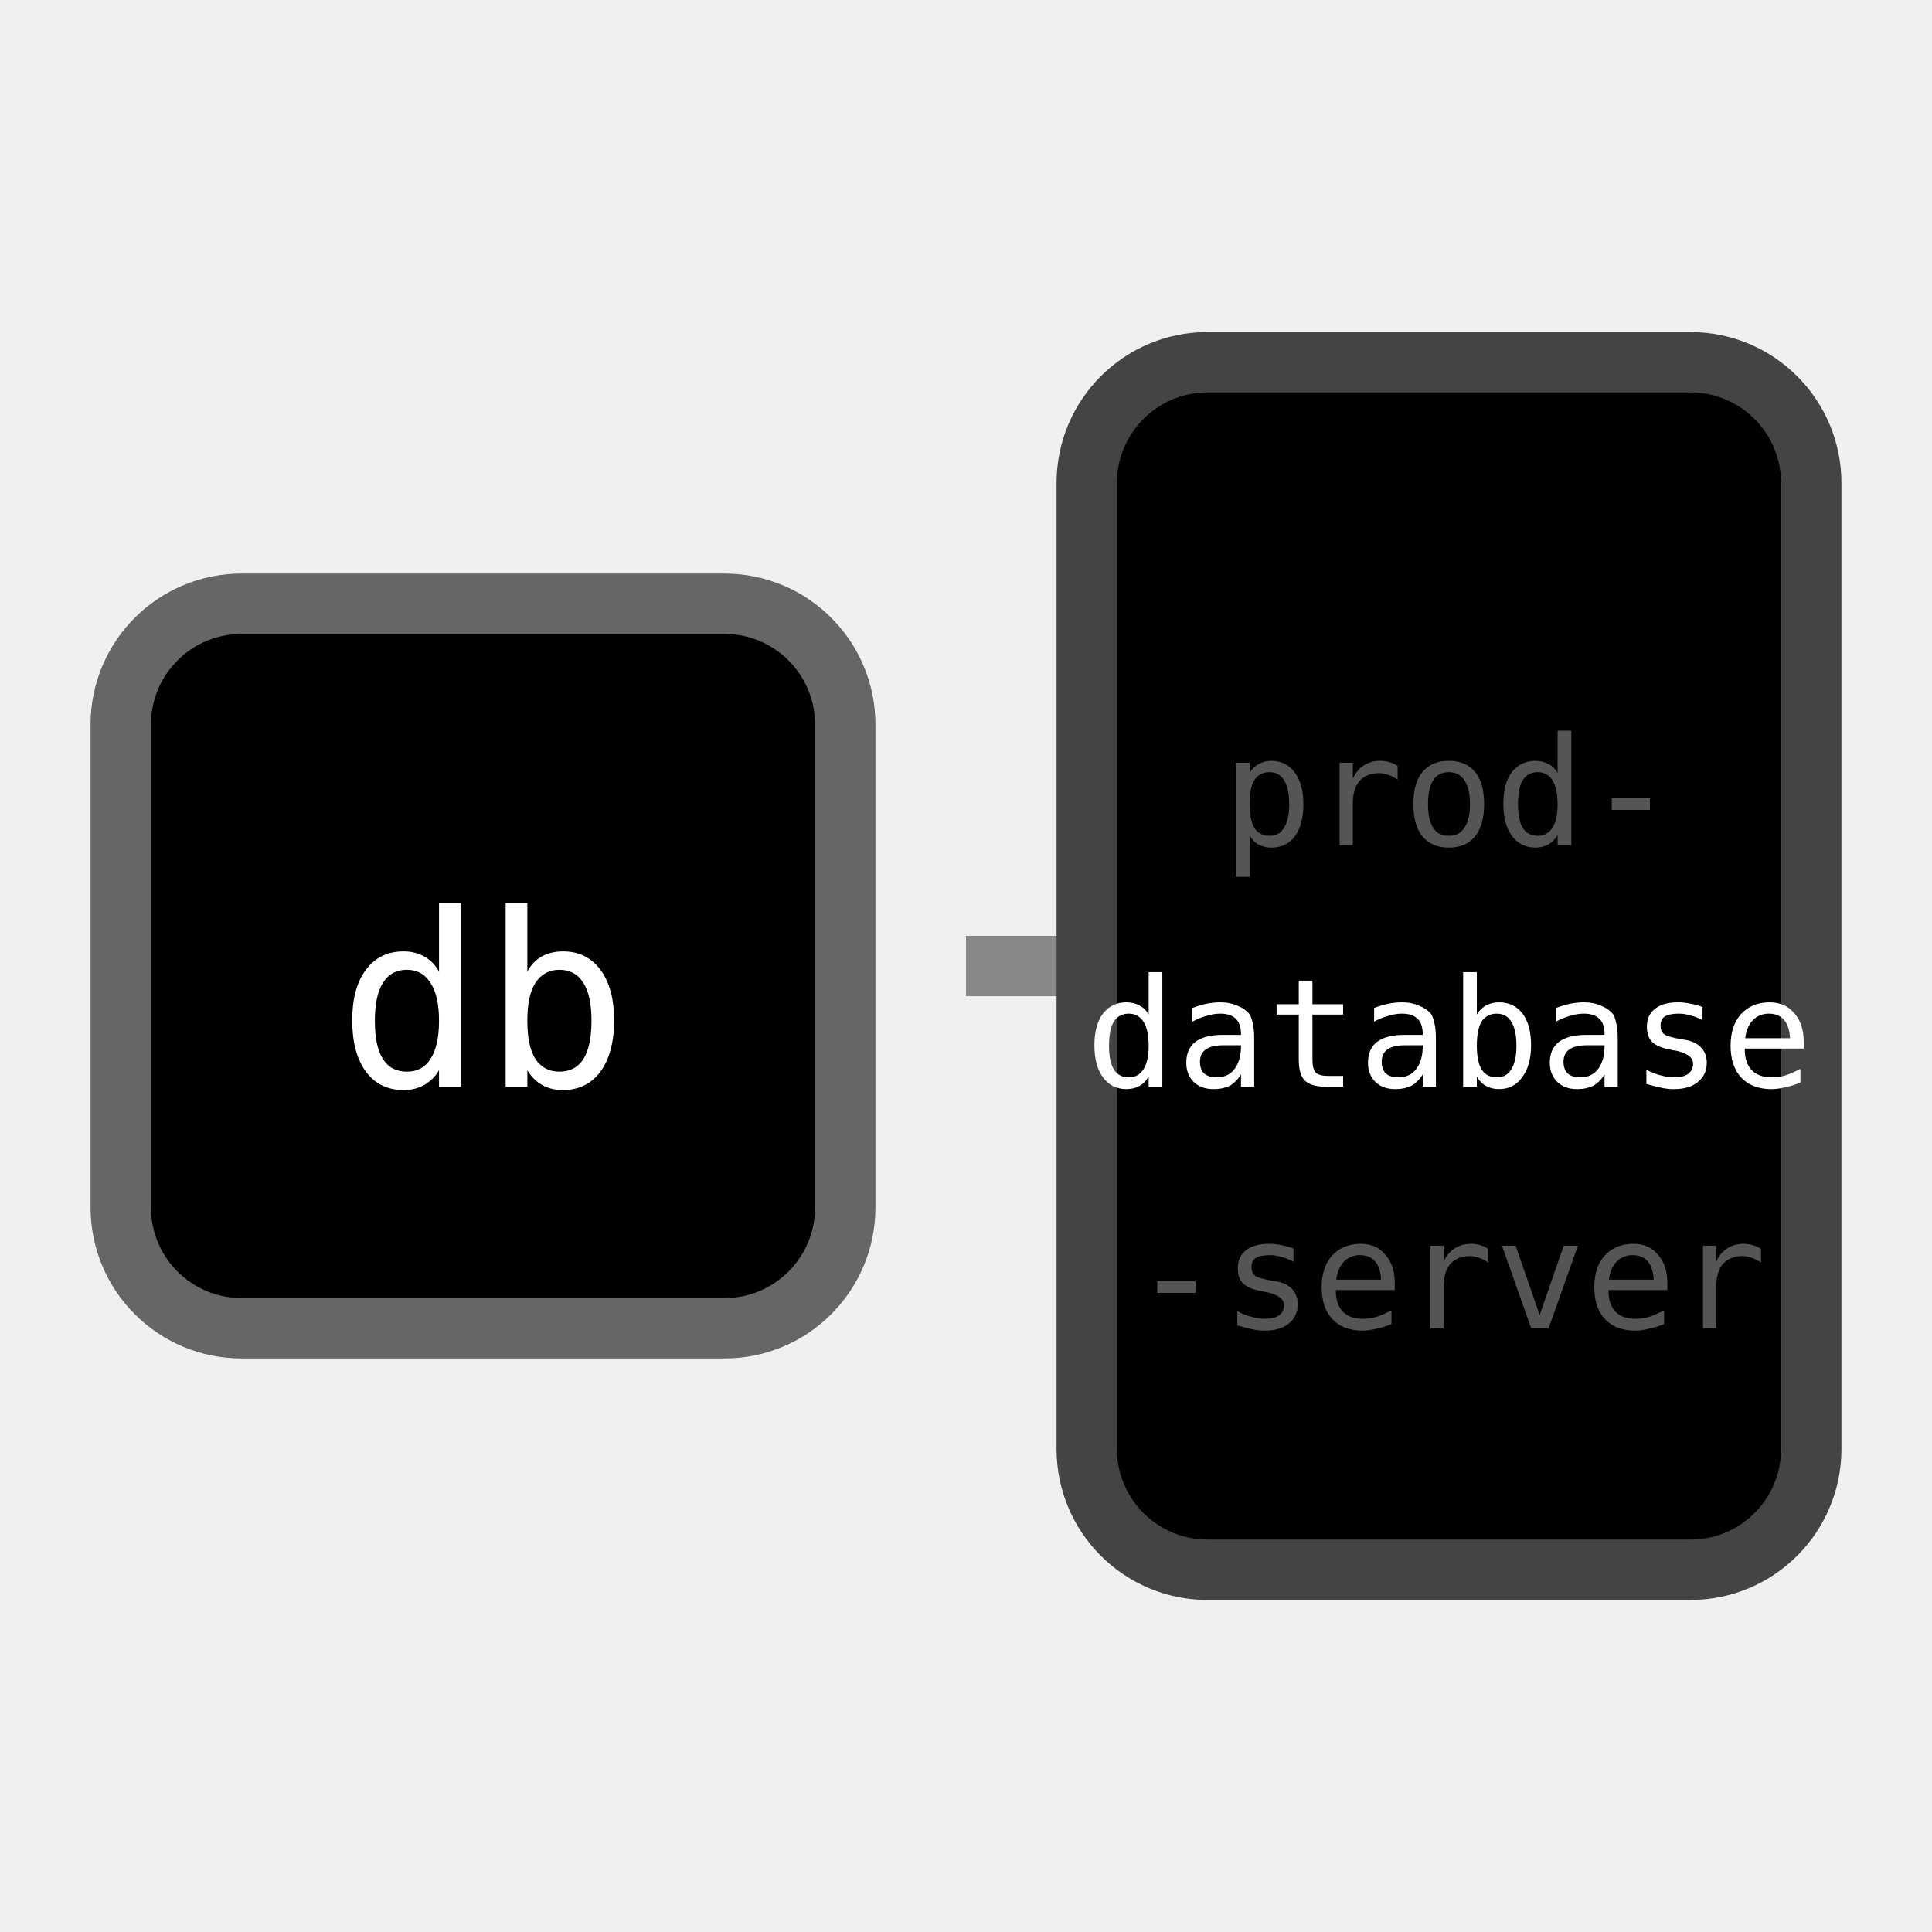
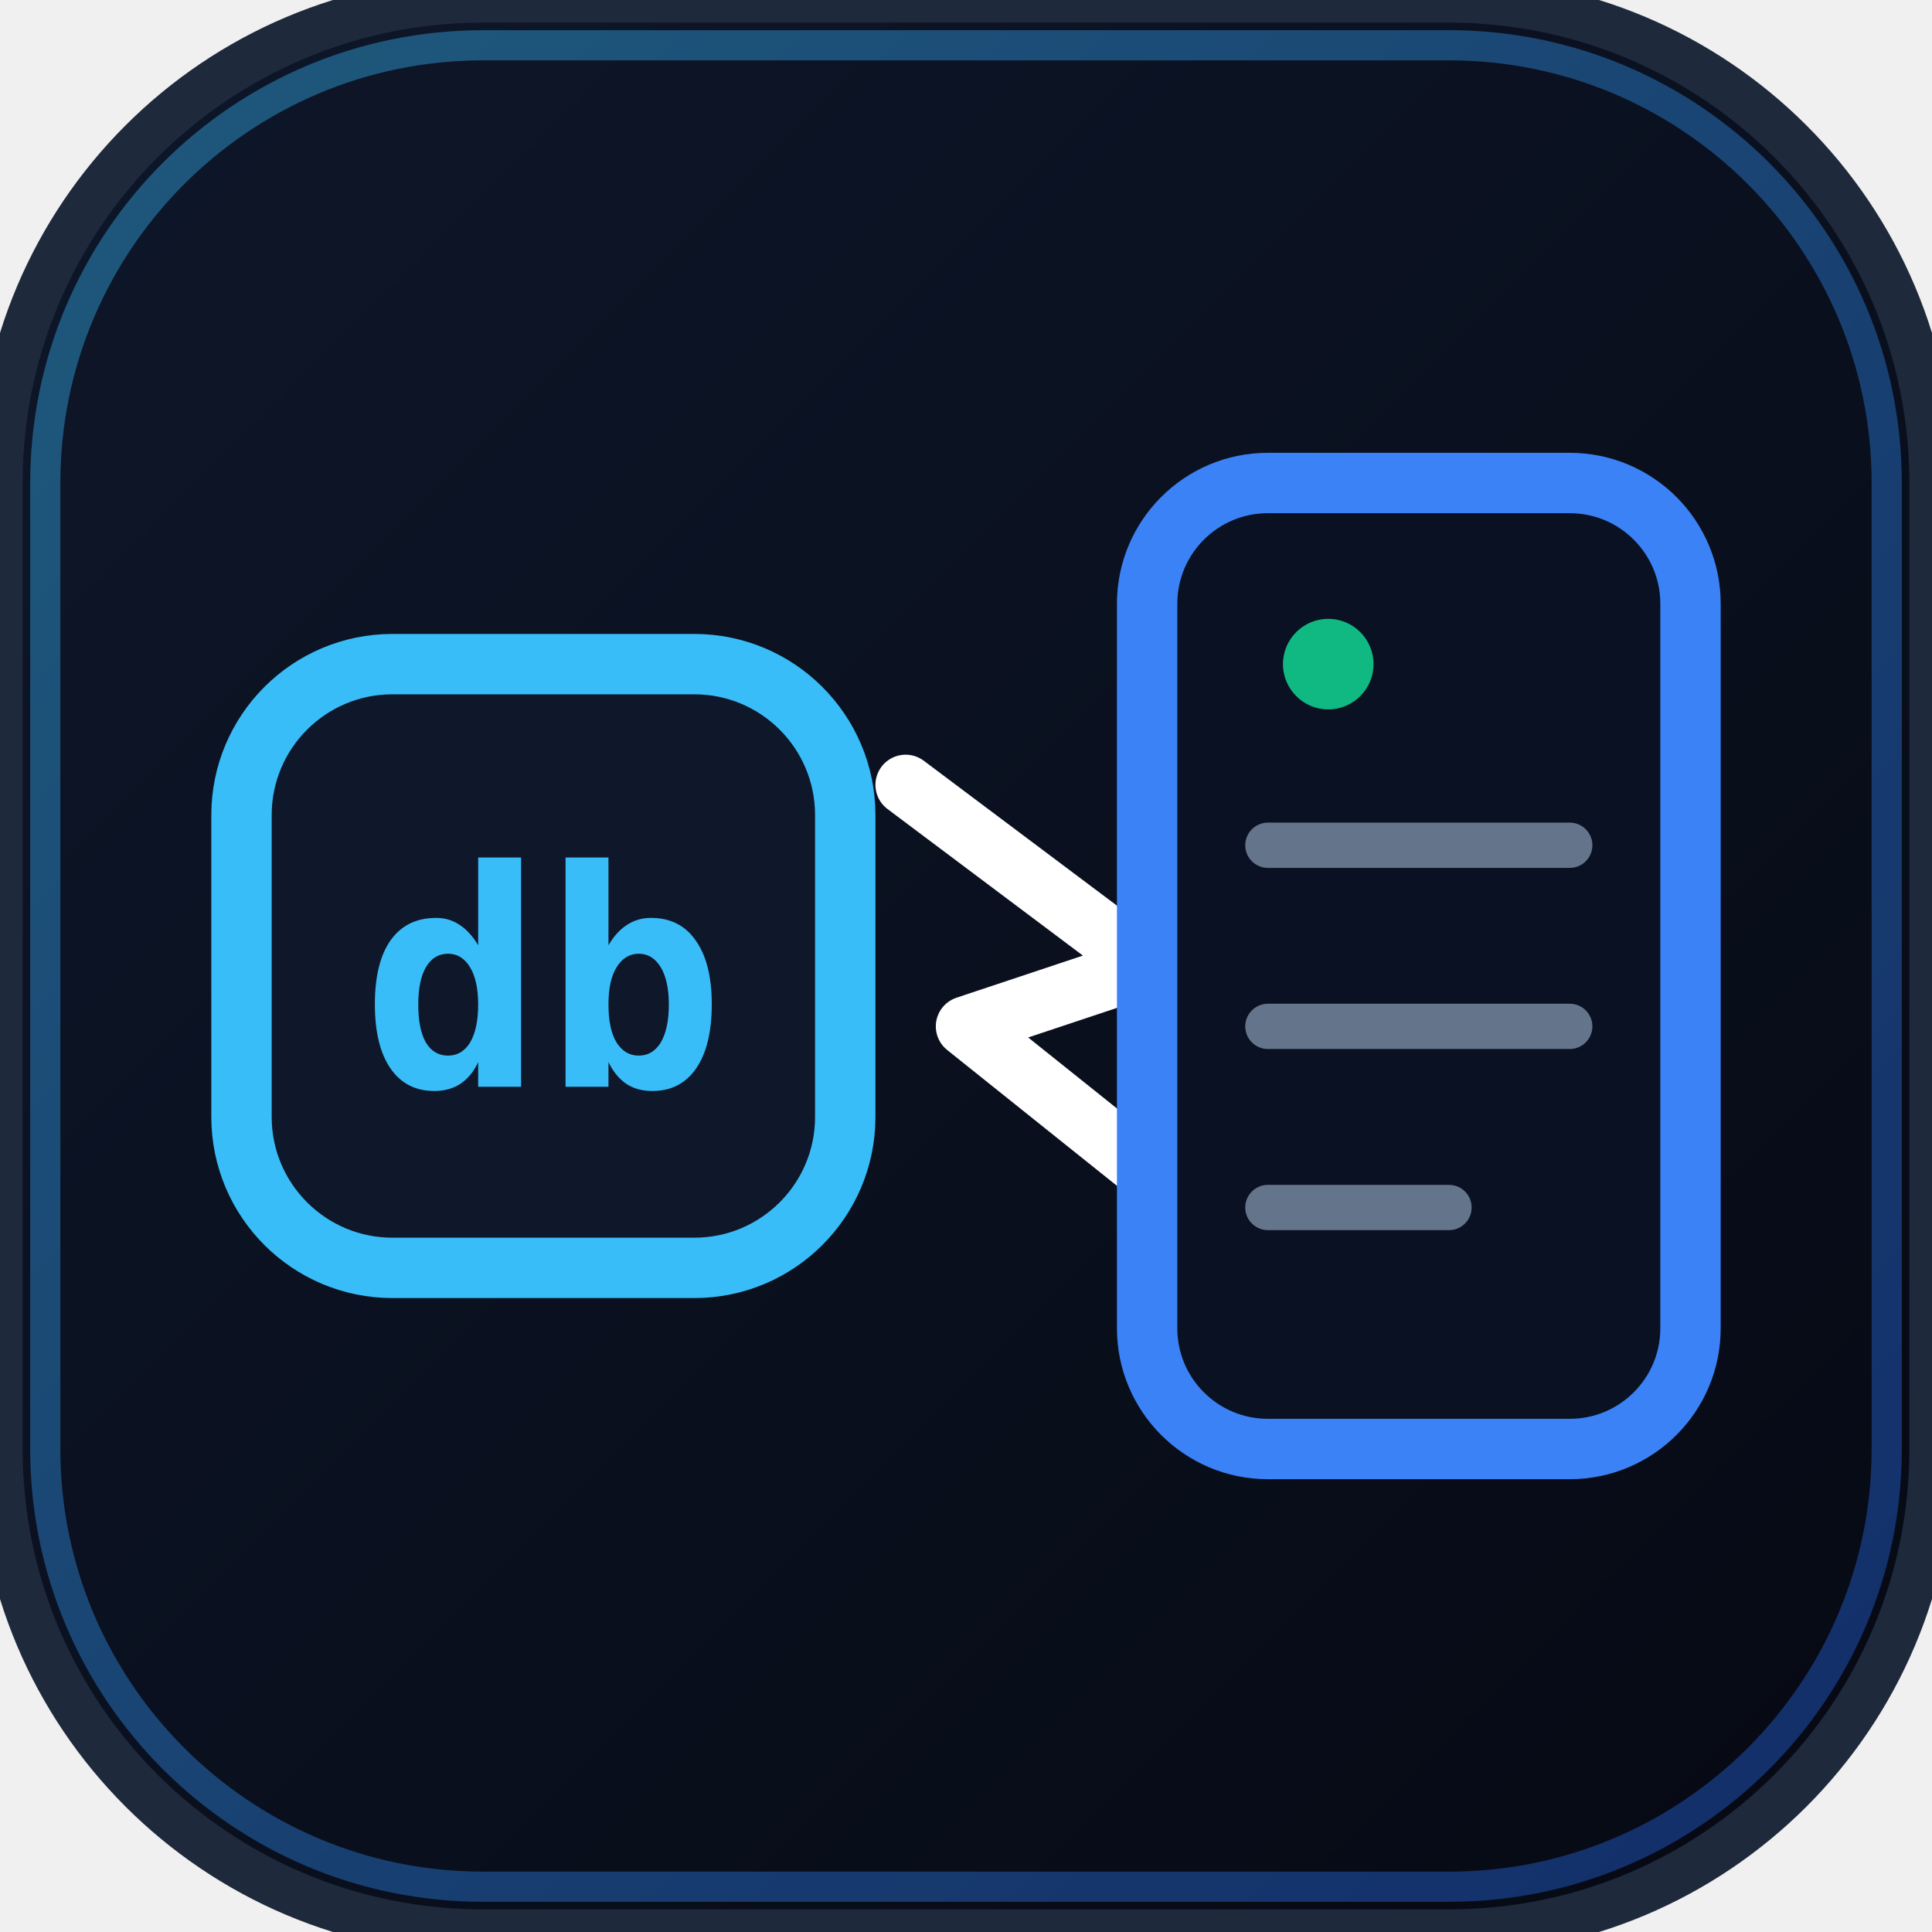
<svg xmlns="http://www.w3.org/2000/svg" viewBox="0 0 64 64" width="64" height="64">
-   <rect x="4" y="20" width="24" height="24" rx="4" fill="#000" stroke="#666" stroke-width="2" />
-   <text x="16" y="36" font-family="monospace" font-size="8" fill="#fff" text-anchor="middle">db</text>
-   <line x1="32" y1="32" x2="50" y2="32" stroke="#888" stroke-width="2" />
-   <polygon points="52,32 46,28 46,36" fill="#888" />
-   <rect x="36" y="12" width="24" height="40" rx="4" fill="#000" stroke="#444" stroke-width="2" />
-   <text x="48" y="28" font-family="monospace" font-size="5" fill="#555" text-anchor="middle">prod-</text>
-   <text x="48" y="36" font-family="monospace" font-size="5" fill="#fff" text-anchor="middle">database</text>
-   <text x="48" y="44" font-family="monospace" font-size="5" fill="#555" text-anchor="middle">-server</text>
+   <defs>
+     <linearGradient id="bg-alias" x1="0%" y1="0%" x2="100%" y2="100%">
+       <stop offset="0%" stop-color="#0e172a" />
+       <stop offset="100%" stop-color="#060913" />
+     </linearGradient>
+     <linearGradient id="cyan-blue-alias" x1="0%" y1="0%" x2="100%" y2="100%">
+       <stop offset="0%" stop-color="#38bdf8" />
+       <stop offset="100%" stop-color="#2563eb" />
+     </linearGradient>
+   </defs>
+   <rect width="64" height="64" rx="16" fill="url(#bg-alias)" />
+   <rect width="64" height="64" rx="16" fill="none" stroke="#1e293b" stroke-width="1.5" />
+   <rect x="1.5" y="1.5" width="61" height="61" rx="14.5" fill="none" stroke="url(#cyan-blue-alias)" stroke-width="1" stroke-opacity="0.4" />
+   <rect x="8" y="22" width="20" height="20" rx="5" fill="#0f172a" stroke="#38bdf8" stroke-width="2" />
+   <text x="18" y="36" font-family="monospace" font-size="10" font-weight="bold" fill="#38bdf8" text-anchor="middle">db</text>
+   <path d="M 30 26 L 38 32 L 32 34 L 42 42" fill="none" stroke="#ffffff" stroke-width="2" stroke-linecap="round" stroke-linejoin="round" />
+   <rect x="38" y="16" width="18" height="32" rx="4" fill="#091122" stroke="#3b82f6" stroke-width="2" />
+   <circle cx="44" cy="22" r="1.5" fill="#10b981" />
+   <line x1="42" y1="28" x2="52" y2="28" stroke="#64748b" stroke-width="1.5" stroke-linecap="round" />
+   <line x1="42" y1="34" x2="52" y2="34" stroke="#64748b" stroke-width="1.5" stroke-linecap="round" />
+   <line x1="42" y1="40" x2="48" y2="40" stroke="#64748b" stroke-width="1.5" stroke-linecap="round" />
</svg>
